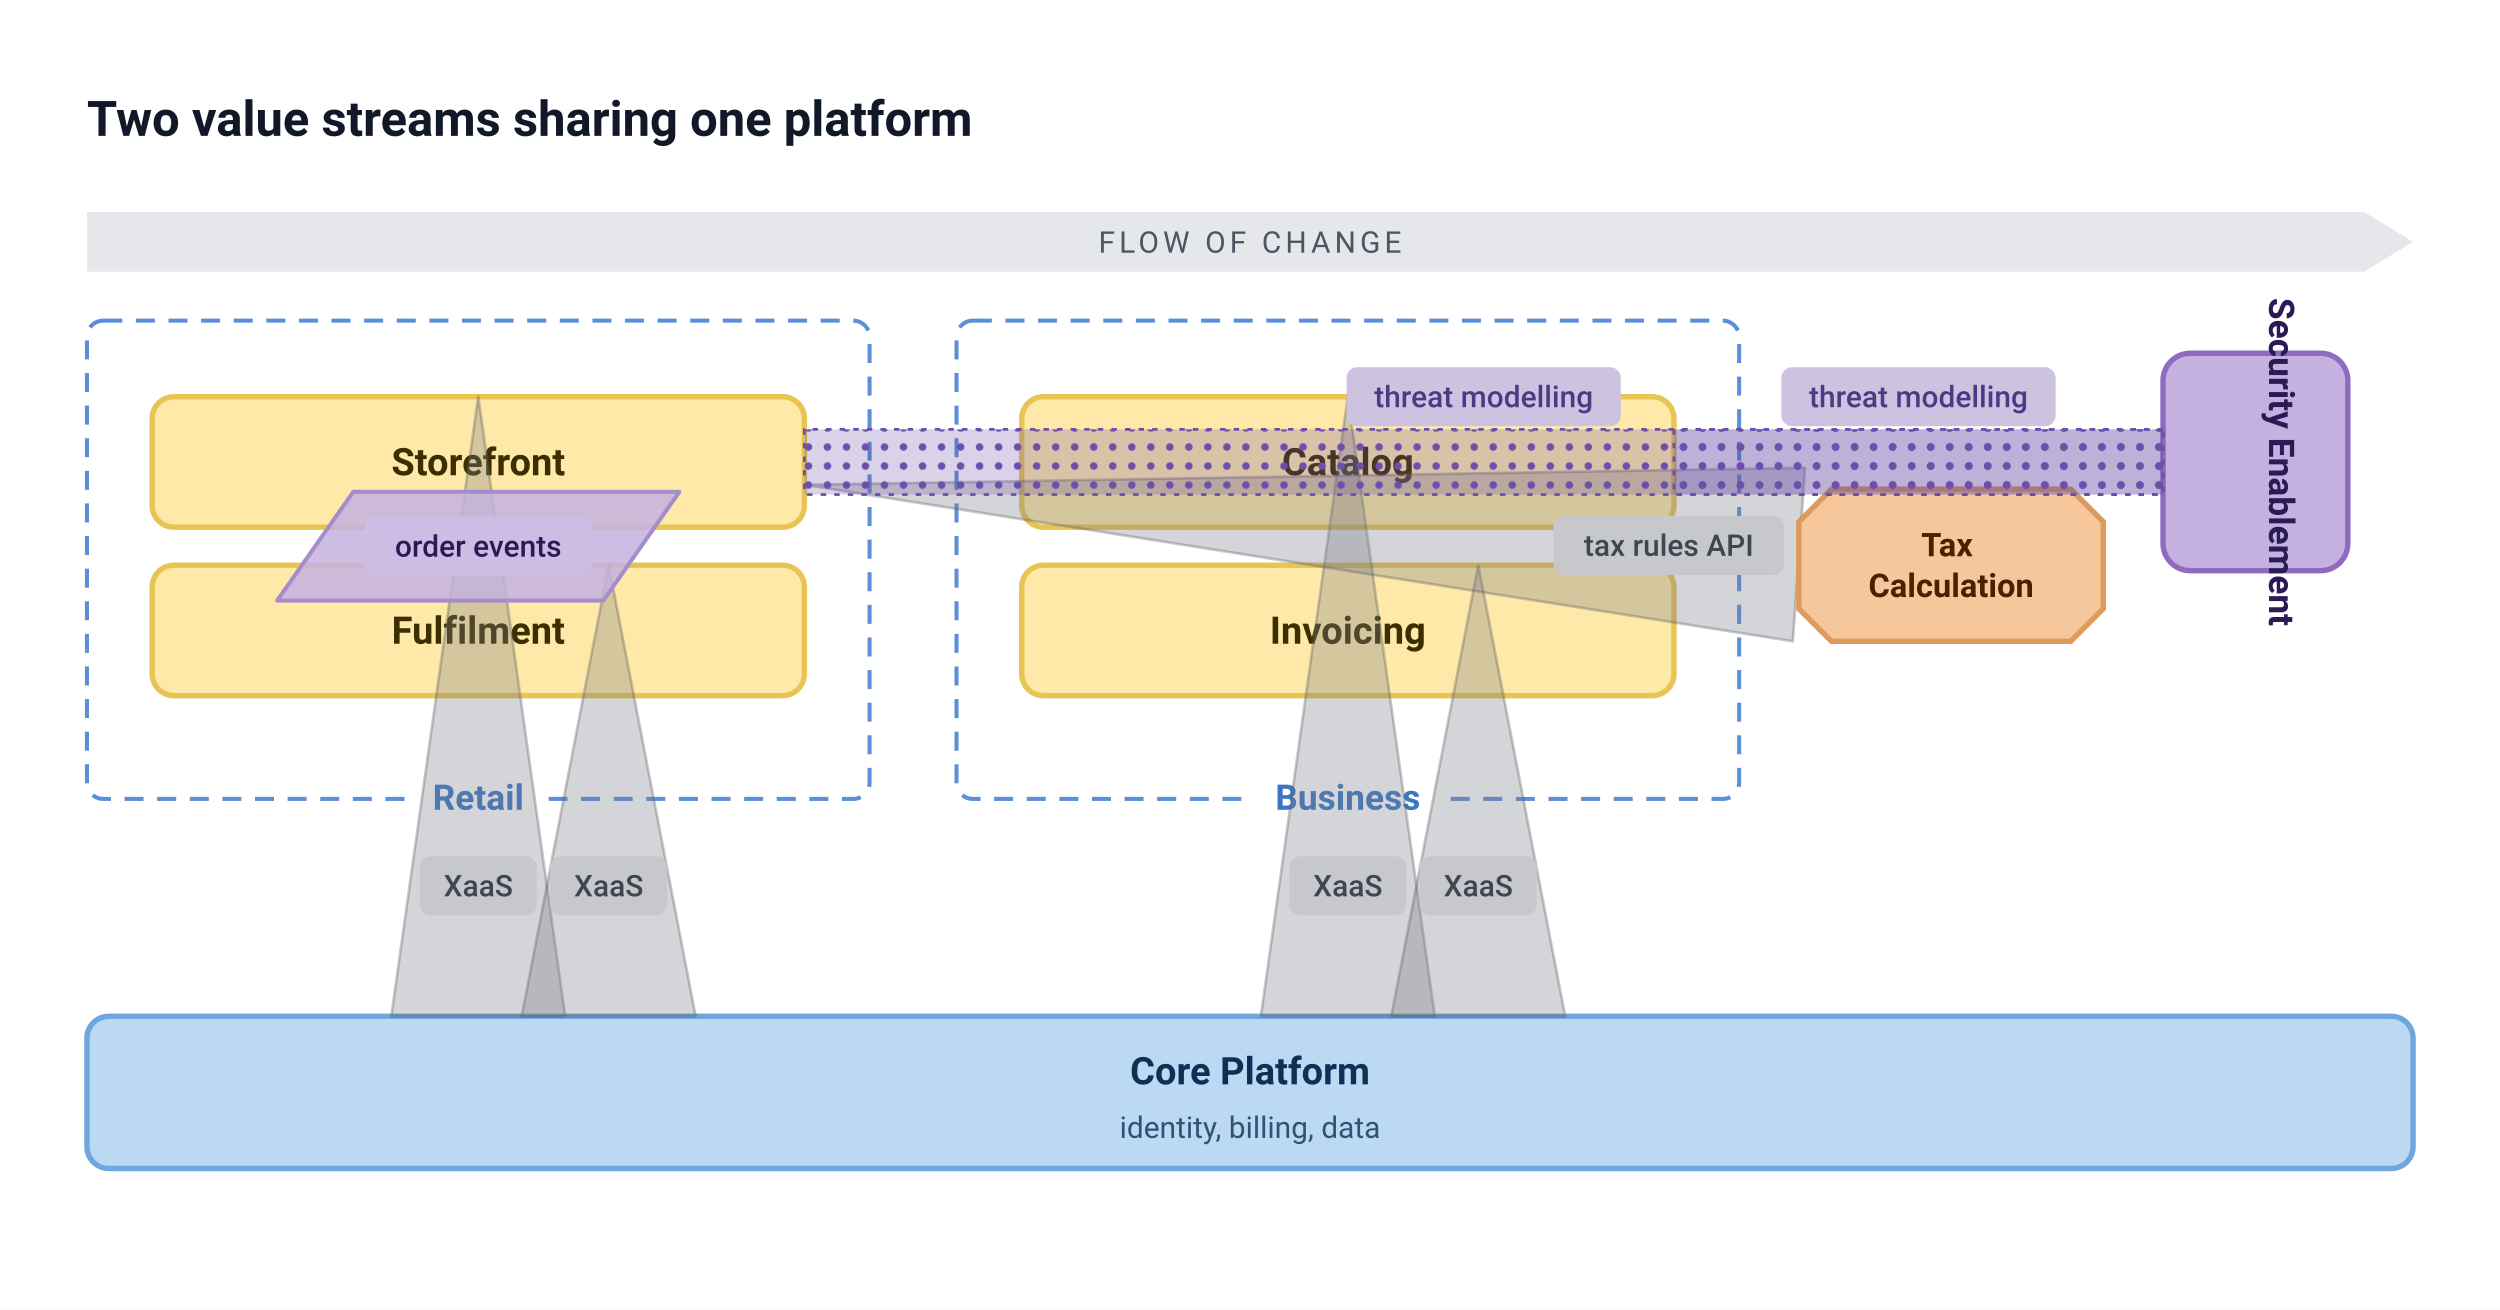
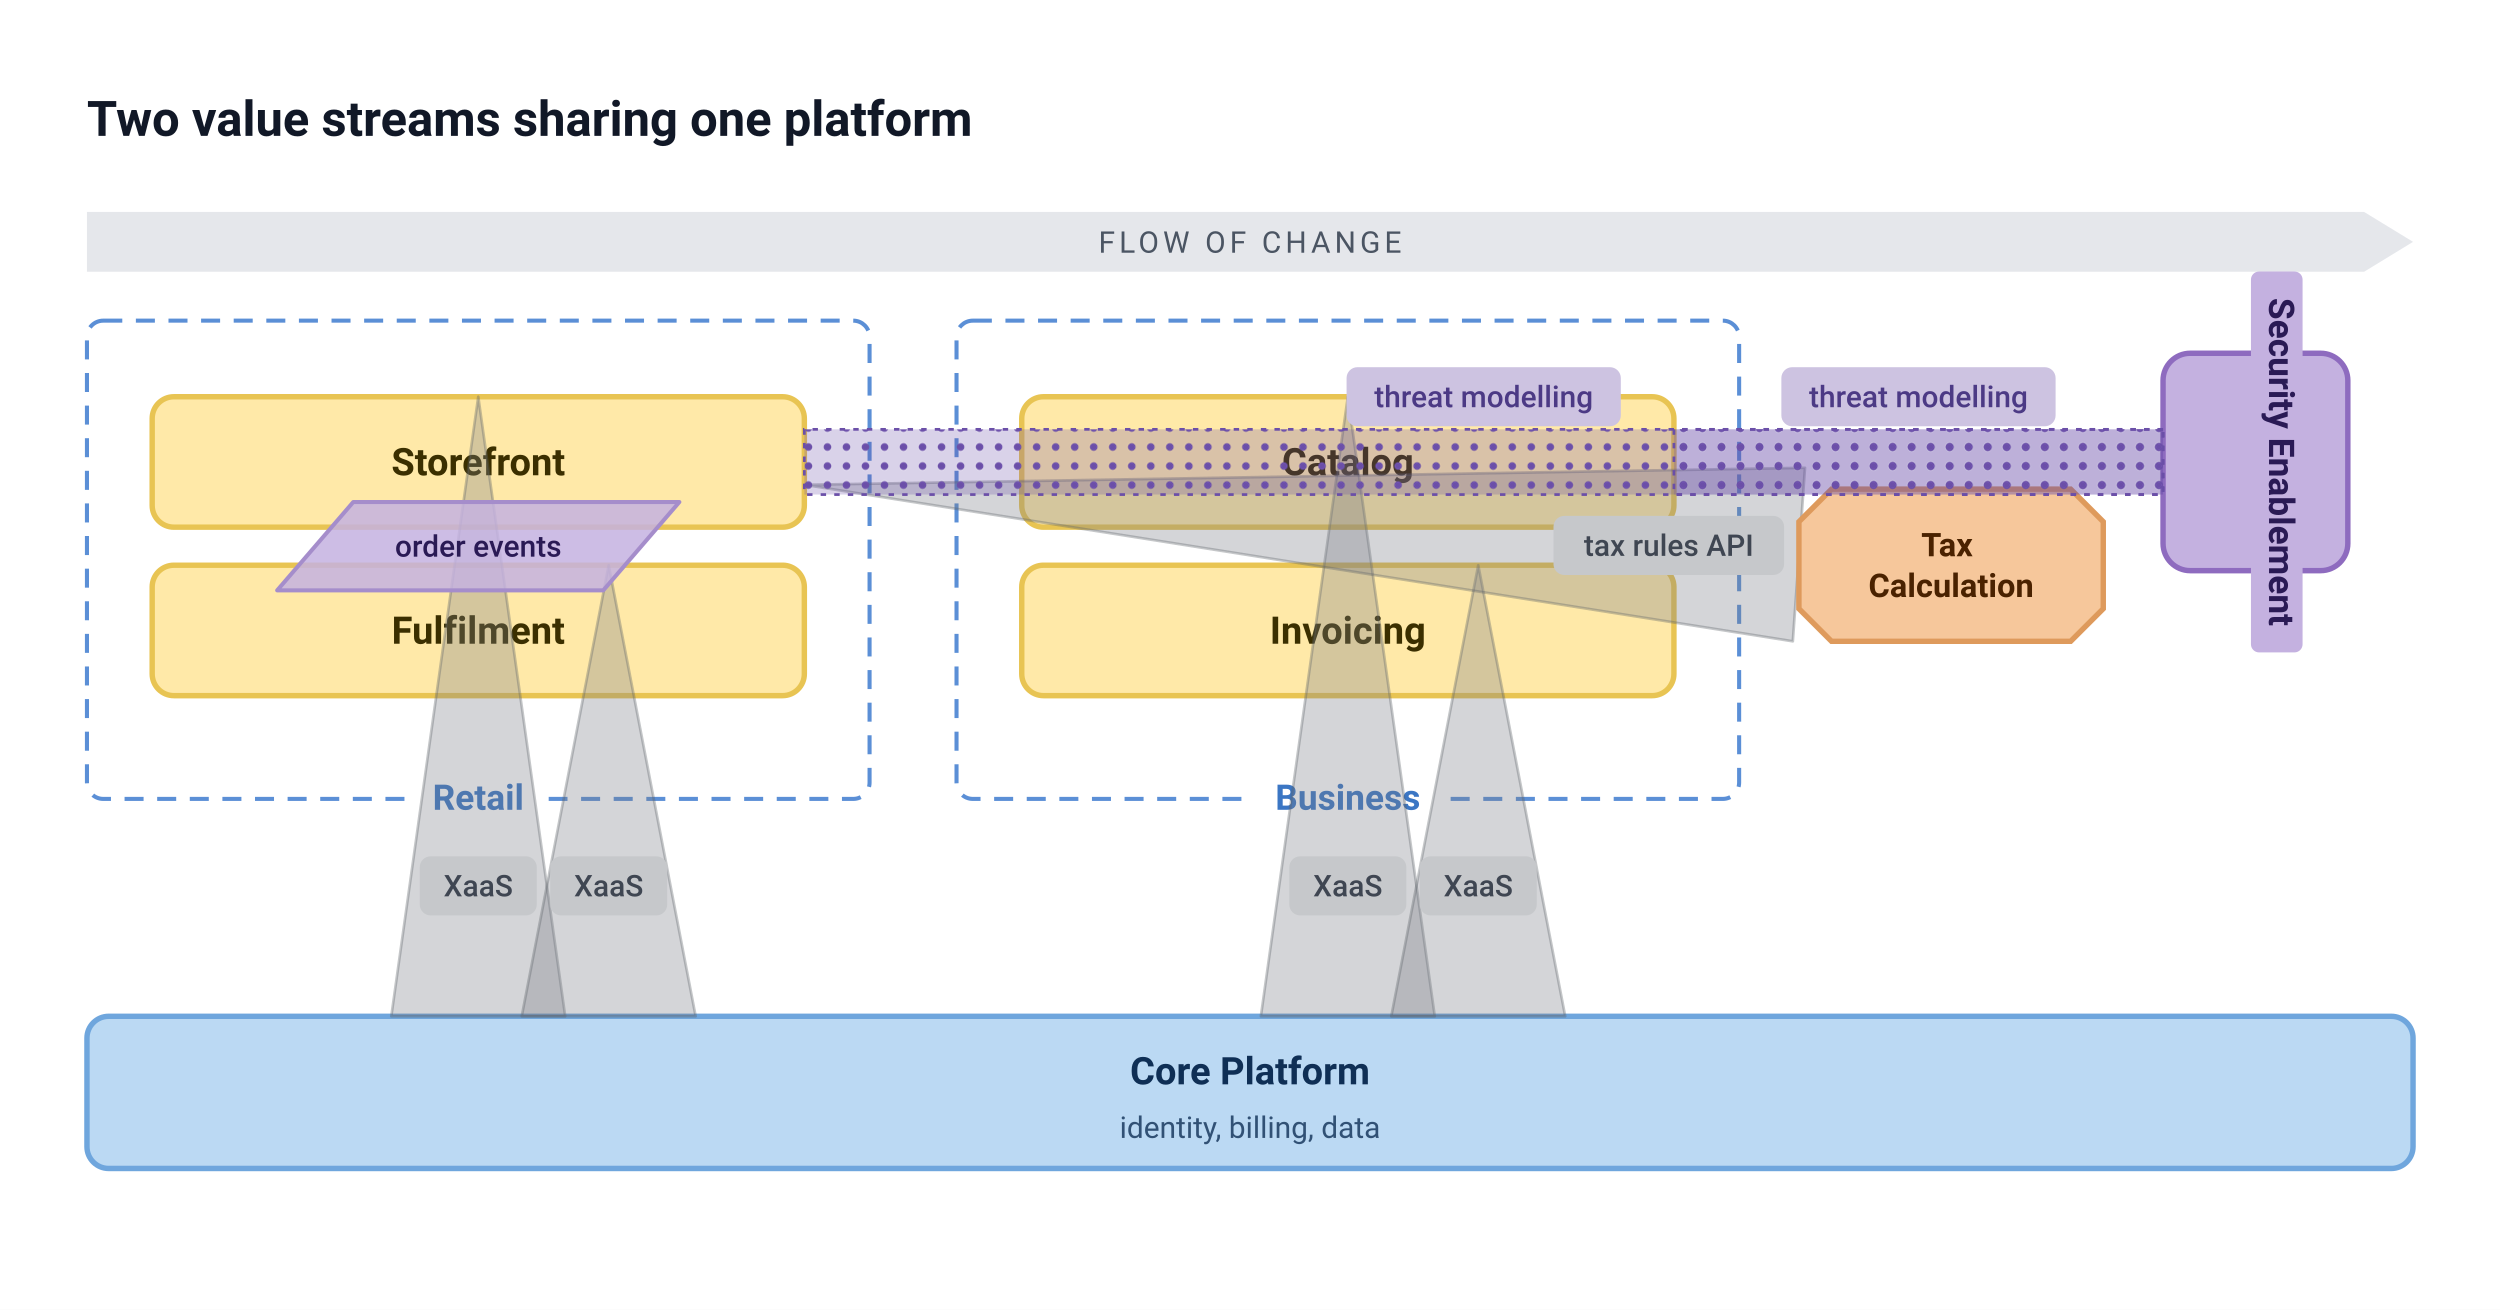
<svg xmlns="http://www.w3.org/2000/svg" width="920" height="482" viewBox="0 0 920 482" font-family="system-ui, -apple-system, &quot;Segoe UI&quot;, Roboto, Helvetica, Arial, sans-serif" role="img" aria-label="Two value streams sharing one platform" data-teamtopo="0.1.0">
  <defs>
    <pattern id="tt-dots" patternUnits="userSpaceOnUse" width="7" height="7">
      <rect width="7" height="7" fill="rgba(107,79,168,0.25)" />
      <circle cx="3.5" cy="3.5" r="1.4" fill="#6B4FA8" />
    </pattern>
  </defs>
  <rect width="920" height="482" fill="#ffffff" class="tt-bg" />
  <text x="32" y="50" font-size="18" font-weight="700" fill="#111827">Two value streams sharing one platform</text>
  <g class="tt-flow">
    <path d="M32,78 H870 L888,89 L870,100 H32 Z" fill="#e5e7eb" />
    <text x="460" y="93" text-anchor="middle" font-size="11" letter-spacing="1.5" fill="#4b5563">FLOW OF CHANGE</text>
  </g>
  <g class="tt-frames">
    <g class="tt-frame tt-group" data-id="retail">
      <rect x="32" y="118" width="288" height="176" rx="6" fill="none" stroke="#5B8FD6" stroke-width="1.5" stroke-dasharray="7 5" />
      <rect x="150.19" y="284" width="51.62" height="20" fill="#ffffff" />
      <text x="176" y="298" text-anchor="middle" font-size="13" font-weight="600" fill="#3b76c4">Retail</text>
    </g>
    <g class="tt-frame tt-group" data-id="b2b">
      <rect x="352" y="118" width="288" height="176" rx="6" fill="none" stroke="#5B8FD6" stroke-width="1.5" stroke-dasharray="7 5" />
      <rect x="460.05" y="284" width="71.9" height="20" fill="#ffffff" />
      <text x="496" y="298" text-anchor="middle" font-size="13" font-weight="600" fill="#3b76c4">Business</text>
    </g>
  </g>
  <g class="tt-lanes">
    <g class="tt-node tt-platform" data-id="core">
      <rect x="32" y="374" width="856" height="56" rx="8" fill="#BBD9F3" stroke="#6FA6DD" stroke-width="2" />
      <text x="460" y="399.025" text-anchor="middle" font-size="14" fill="#0f2f55" font-weight="600">
        <tspan x="460" dy="0">Core Platform</tspan>
      </text>
      <text x="460" y="418.75" text-anchor="middle" font-size="11" fill="#0f2f55" opacity="0.8">identity, billing, data</text>
    </g>
    <g class="tt-node tt-stream" data-id="storefront">
      <rect x="56" y="146" width="240" height="48" rx="8" fill="#FFE9A8" stroke="#E8C453" stroke-width="2" />
      <text x="176" y="174.9" text-anchor="middle" font-size="14" fill="#3b2f00" font-weight="600">
        <tspan x="176" dy="0">Storefront</tspan>
      </text>
    </g>
    <g class="tt-node tt-stream" data-id="fulfilment">
      <rect x="56" y="208" width="240" height="48" rx="8" fill="#FFE9A8" stroke="#E8C453" stroke-width="2" />
      <text x="176" y="236.9" text-anchor="middle" font-size="14" fill="#3b2f00" font-weight="600">
        <tspan x="176" dy="0">Fulfilment</tspan>
      </text>
    </g>
    <g class="tt-node tt-stream" data-id="catalog">
      <rect x="376" y="146" width="240" height="48" rx="8" fill="#FFE9A8" stroke="#E8C453" stroke-width="2" />
      <text x="496" y="174.9" text-anchor="middle" font-size="14" fill="#3b2f00" font-weight="600">
        <tspan x="496" dy="0">Catalog</tspan>
      </text>
    </g>
    <g class="tt-node tt-stream" data-id="invoicing">
      <rect x="376" y="208" width="240" height="48" rx="8" fill="#FFE9A8" stroke="#E8C453" stroke-width="2" />
      <text x="496" y="236.9" text-anchor="middle" font-size="14" fill="#3b2f00" font-weight="600">
        <tspan x="496" dy="0">Invoicing</tspan>
      </text>
    </g>
  </g>
  <g class="tt-xaas">
    <g class="tt-edge tt-xaas">
      <polygon points="208,374 144,374 176,146" fill="rgba(120,124,132,0.32)" stroke="rgba(90,94,102,0.35)" stroke-width="1" stroke-linejoin="round" />
      <g class="tt-edge-label">
        <rect x="154.47" y="315.125" width="43.06" height="21.75" rx="4" fill="#c6c8cb" />
        <text x="176" y="329.85" text-anchor="middle" font-size="11" font-weight="500" fill="#3f4652">
          <tspan x="176" dy="0">XaaS</tspan>
        </text>
      </g>
    </g>
    <g class="tt-edge tt-xaas">
      <polygon points="256,374 192,374 224,208" fill="rgba(120,124,132,0.32)" stroke="rgba(90,94,102,0.35)" stroke-width="1" stroke-linejoin="round" />
      <g class="tt-edge-label">
        <rect x="202.47" y="315.125" width="43.06" height="21.75" rx="4" fill="#c6c8cb" />
        <text x="224" y="329.85" text-anchor="middle" font-size="11" font-weight="500" fill="#3f4652">
          <tspan x="224" dy="0">XaaS</tspan>
        </text>
      </g>
    </g>
    <g class="tt-edge tt-xaas">
      <polygon points="528,374 464,374 496,146" fill="rgba(120,124,132,0.32)" stroke="rgba(90,94,102,0.35)" stroke-width="1" stroke-linejoin="round" />
      <g class="tt-edge-label">
        <rect x="474.47" y="315.125" width="43.06" height="21.75" rx="4" fill="#c6c8cb" />
        <text x="496" y="329.85" text-anchor="middle" font-size="11" font-weight="500" fill="#3f4652">
          <tspan x="496" dy="0">XaaS</tspan>
        </text>
      </g>
    </g>
    <g class="tt-edge tt-xaas">
      <polygon points="576,374 512,374 544,208" fill="rgba(120,124,132,0.32)" stroke="rgba(90,94,102,0.35)" stroke-width="1" stroke-linejoin="round" />
      <g class="tt-edge-label">
        <rect x="522.47" y="315.125" width="43.06" height="21.75" rx="4" fill="#c6c8cb" />
        <text x="544" y="329.85" text-anchor="middle" font-size="11" font-weight="500" fill="#3f4652">
          <tspan x="544" dy="0">XaaS</tspan>
        </text>
      </g>
    </g>
    <g class="tt-edge tt-xaas">
      <polygon points="664.24,172.15 659.76,236 296,178.41" fill="rgba(120,124,132,0.32)" stroke="rgba(90,94,102,0.35)" stroke-width="1" stroke-linejoin="round" />
      <g class="tt-edge-label">
        <rect x="571.688" y="189.842" width="84.86" height="21.75" rx="4" fill="#c6c8cb" />
        <text x="614.118" y="204.567" text-anchor="middle" font-size="11" font-weight="500" fill="#3f4652">
          <tspan x="614.118" dy="0">tax rules API</tspan>
        </text>
      </g>
    </g>
  </g>
  <g class="tt-overlays">
    <g class="tt-node tt-subsystem" data-id="tax">
      <path d="M674,180 H762 L774,192 V224 L762,236 H674 L662,224 V192 Z" fill="#F6C79B" stroke="#DE9A5C" stroke-width="2" />
      <text x="718" y="204.7" text-anchor="middle" font-size="12" fill="#4a2200" font-weight="600">
        <tspan x="718" dy="0">Tax</tspan>
        <tspan x="718" dy="15">Calculation</tspan>
      </text>
    </g>
    <g class="tt-node tt-enabling" data-id="security">
      <rect x="796" y="130" width="68" height="80" rx="10" fill="#C4B1E0" stroke="#8E6BBF" stroke-width="2" />
    </g>
  </g>
  <g class="tt-facilitating">
    <g class="tt-edge tt-facilitating">
      <polygon points="796,158 616,158 616,182 796,182" fill="url(#tt-dots)" stroke="#6B4FA8" stroke-width="1" stroke-dasharray="2 3" />
      <g class="tt-edge-label">
        <rect x="655.54" y="135.125" width="100.92" height="21.75" rx="4" fill="#cdc3e1" />
        <text x="706" y="149.85" text-anchor="middle" font-size="11" font-weight="500" fill="#4c3a85">
          <tspan x="706" dy="0">threat modelling</tspan>
        </text>
      </g>
    </g>
    <g class="tt-edge tt-facilitating">
      <polygon points="796,158 296,158 296,182 796,182" fill="url(#tt-dots)" stroke="#6B4FA8" stroke-width="1" stroke-dasharray="2 3" />
      <g class="tt-edge-label">
        <rect x="495.54" y="135.125" width="100.92" height="21.75" rx="4" fill="#cdc3e1" />
        <text x="546" y="149.85" text-anchor="middle" font-size="11" font-weight="500" fill="#4c3a85">
          <tspan x="546" dy="0">threat modelling</tspan>
        </text>
      </g>
    </g>
  </g>
  <g class="tt-overlay-labels">
    <g class="tt-node tt-enabling" data-id="security">
-       <text x="0" y="0" text-anchor="middle" font-size="13" font-weight="600" fill="#2a1a55" transform="translate(835 170) rotate(90)">Security Enablement</text>
+       <g transform="translate(835 170) rotate(90)">
+         <rect x="-70.09" y="-12.35" width="140.18" height="19" rx="3" fill="#C4B1E0" />
+         <text x="0" y="0" text-anchor="middle" font-size="13" font-weight="600" fill="#2a1a55">Security Enablement</text>
+       </g>
    </g>
  </g>
  <g class="tt-collaboration">
    <g class="tt-edge tt-collaboration">
-       <polygon points="130,181 250,181 222,221 102,221" fill="rgba(196,177,224,0.85)" stroke="#A58DCB" stroke-width="1.5" stroke-linejoin="round" />
-       <g class="tt-edge-label">
-         <rect x="134.23" y="190.125" width="83.54" height="21.75" rx="4" fill="#cdbde5" />
-         <text x="176" y="204.85" text-anchor="middle" font-size="11" font-weight="500" fill="#2a1a55">
-           <tspan x="176" dy="0">order events</tspan>
-         </text>
-       </g>
+       <polygon points="130,184.75 250,184.75 222,217.25 102,217.25" fill="rgba(196,177,224,0.85)" stroke="#A58DCB" stroke-width="1.5" stroke-linejoin="round" />
+       <text x="176" y="204.85" text-anchor="middle" font-size="11" font-weight="500" fill="#2a1a55">
+         <tspan x="176" dy="0">order events</tspan>
+       </text>
    </g>
  </g>
</svg>
